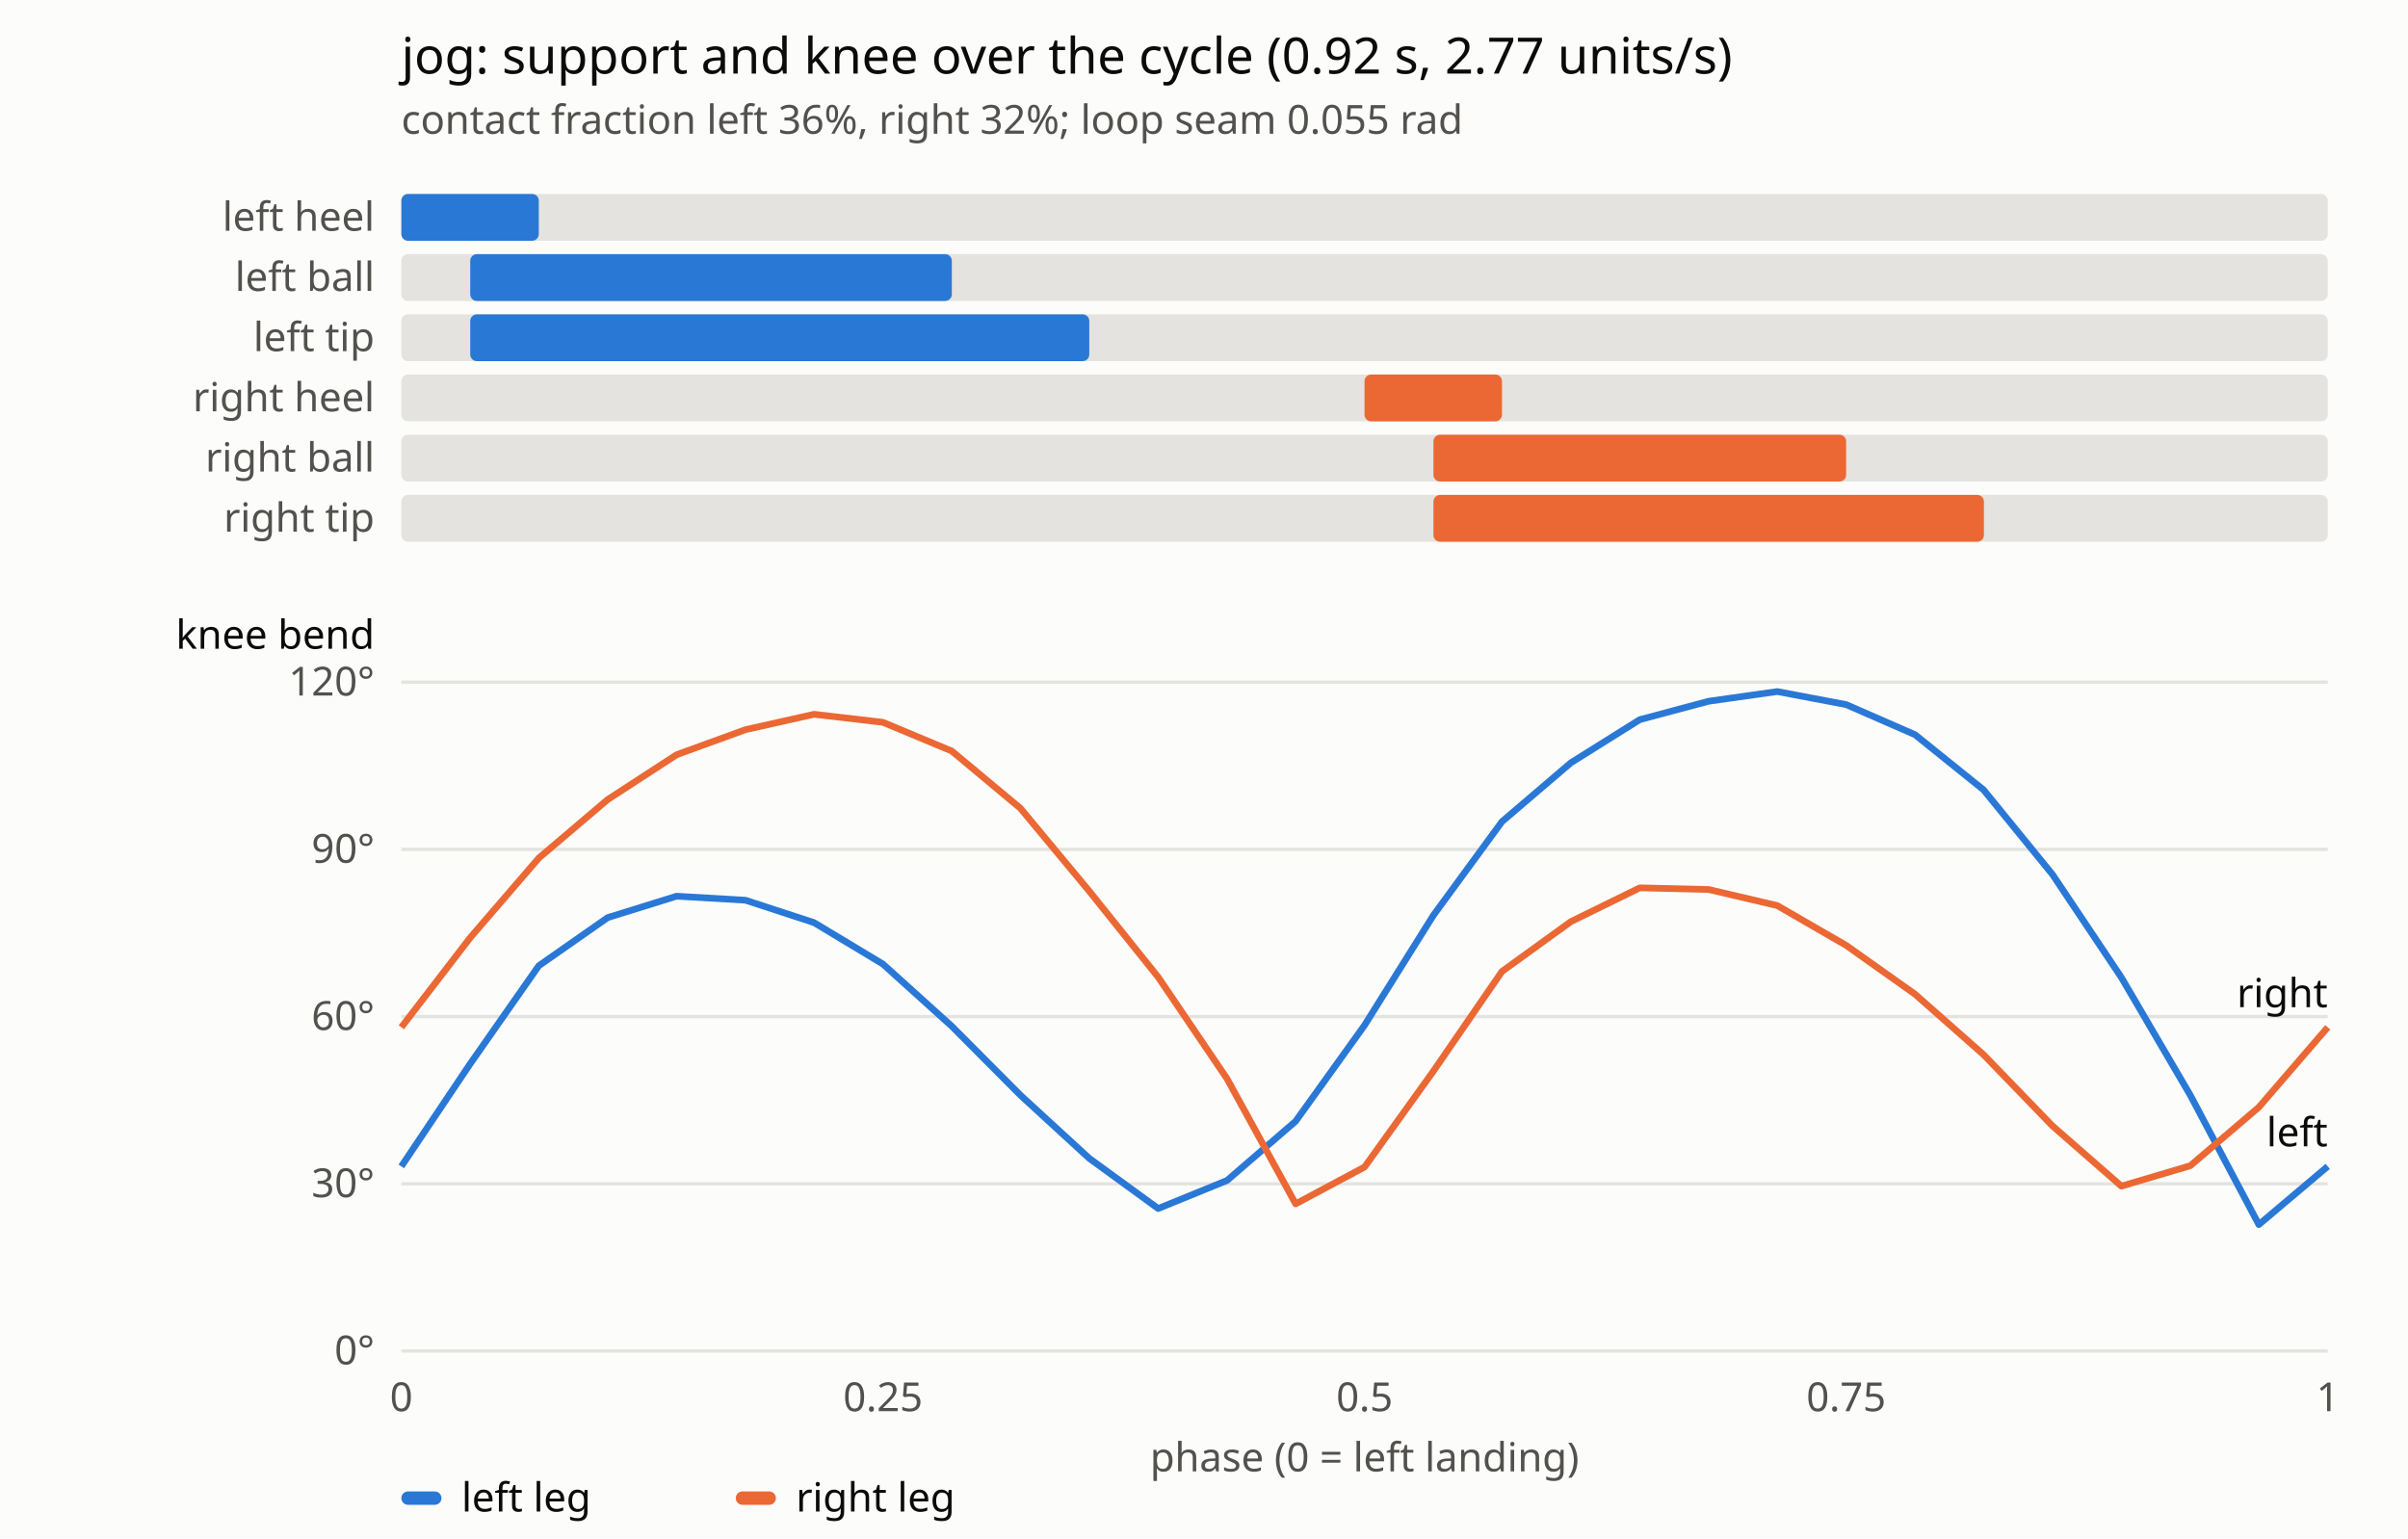
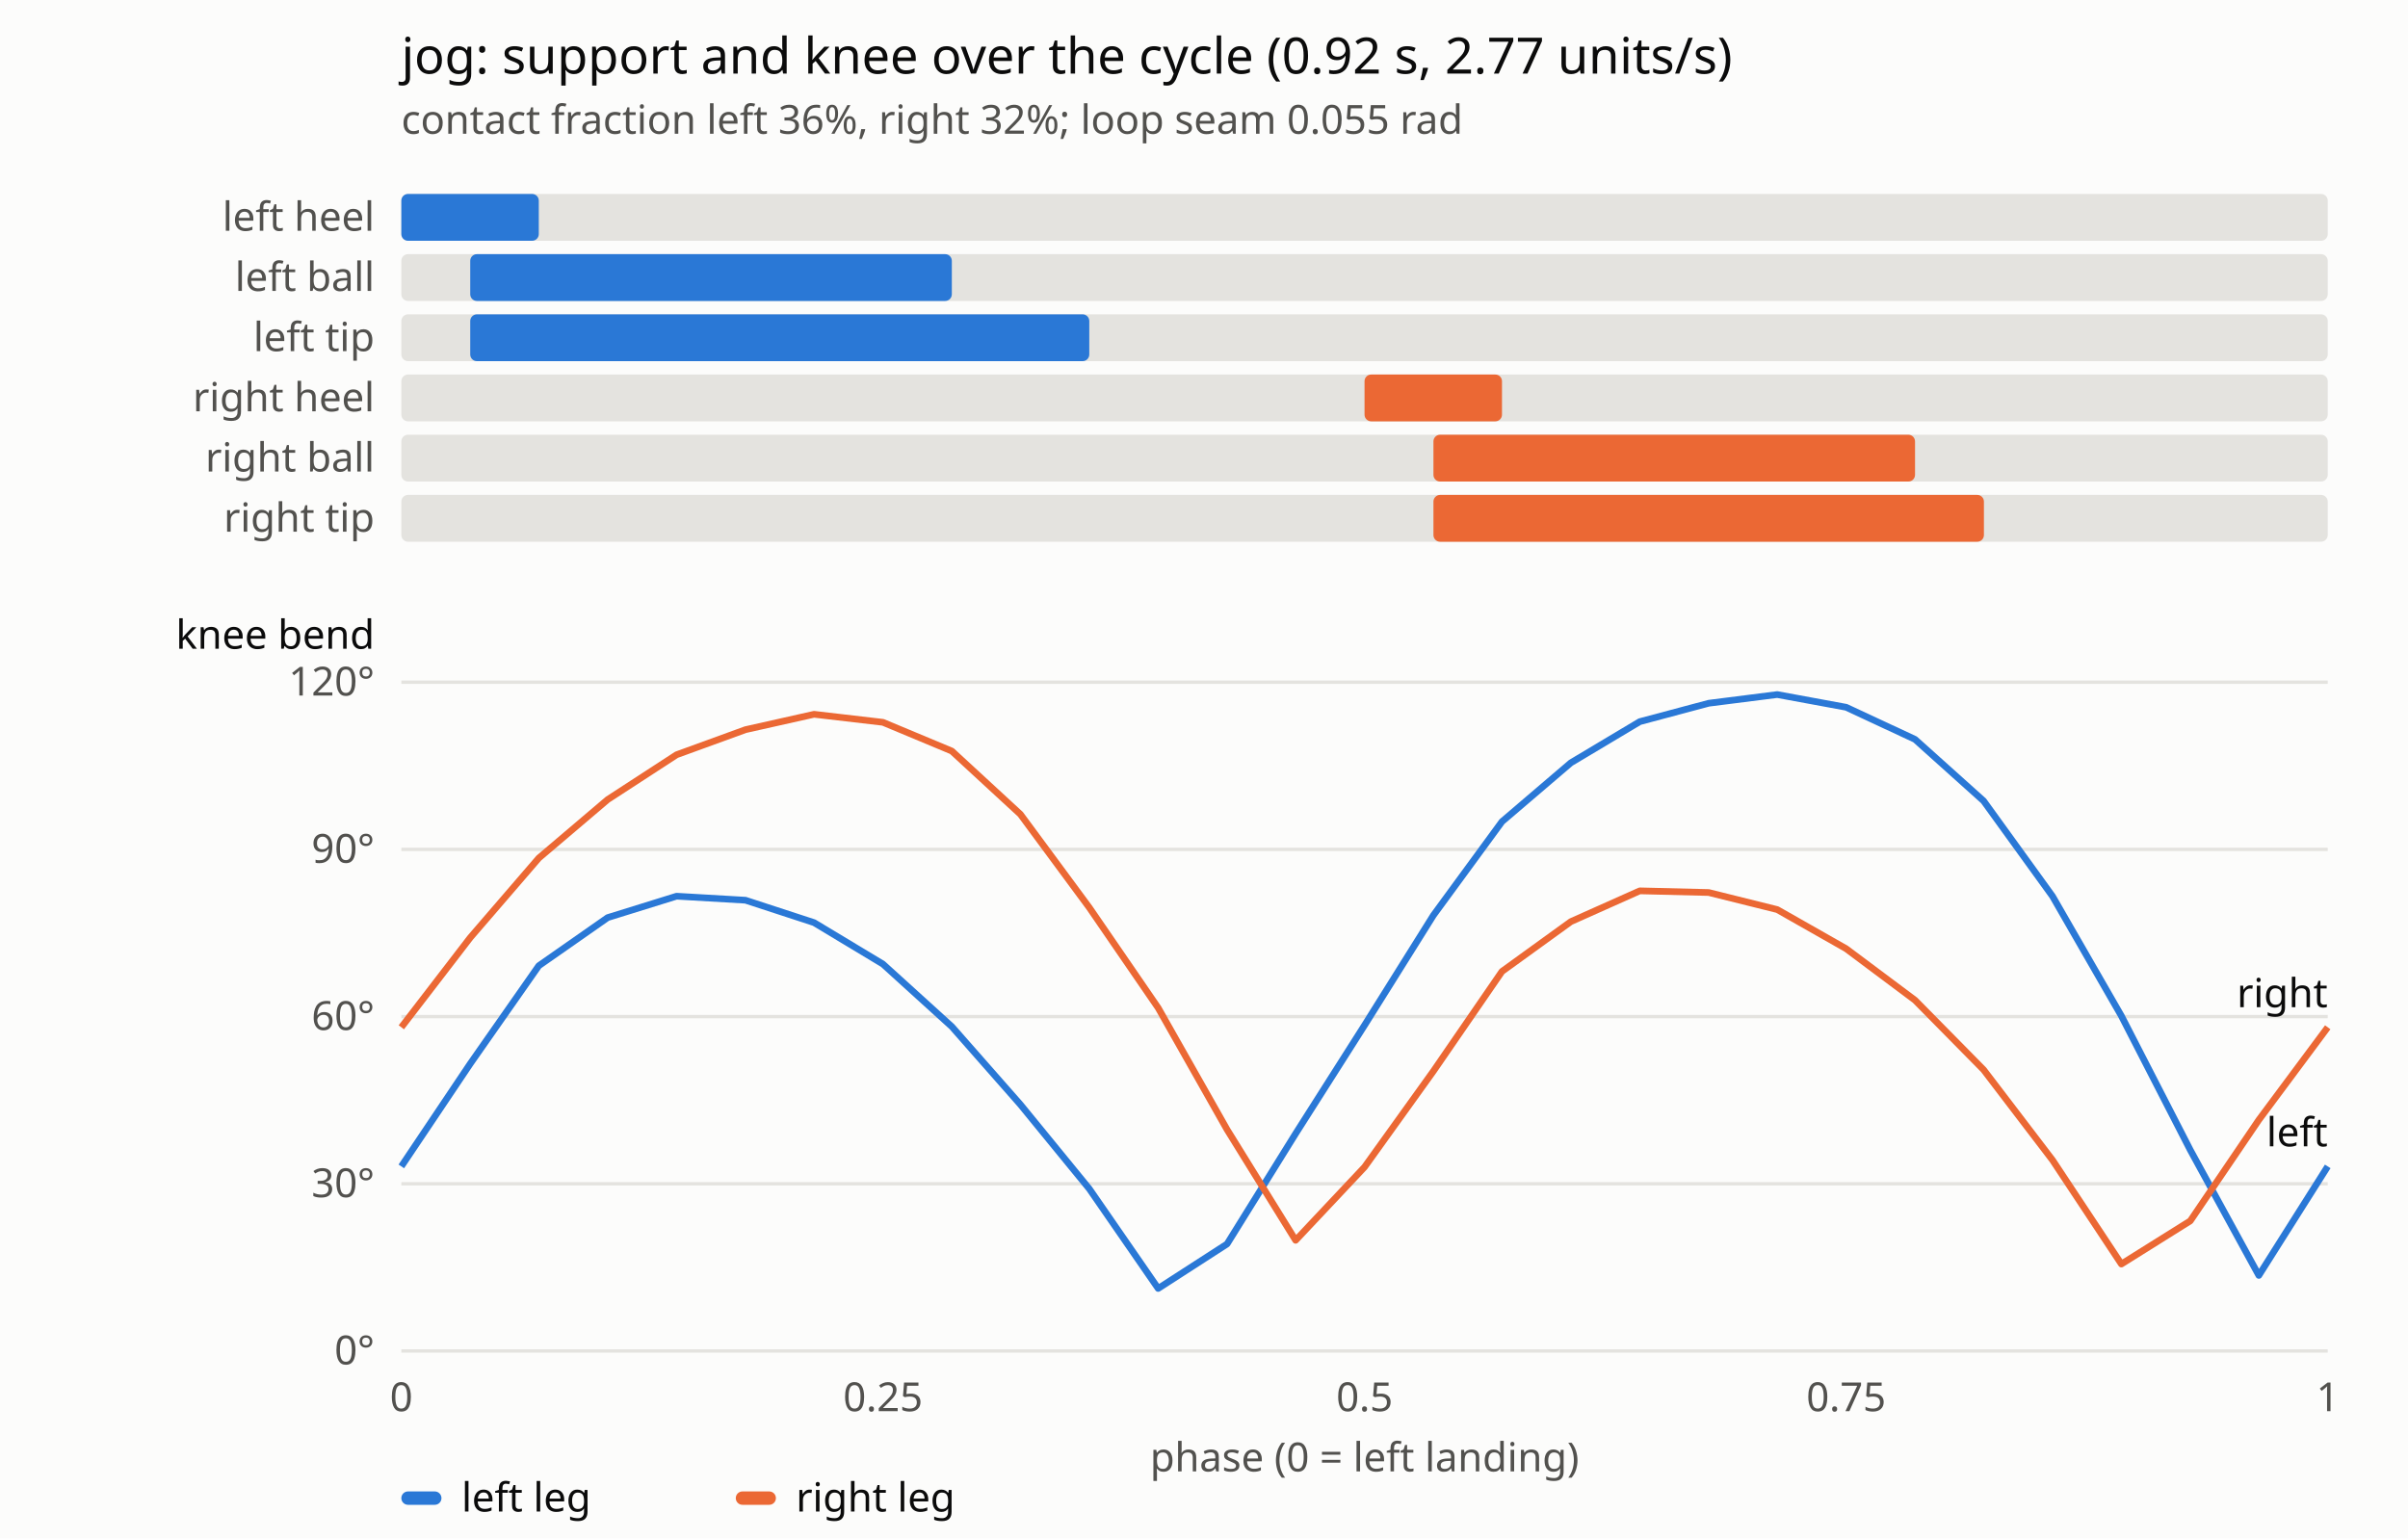
<svg xmlns="http://www.w3.org/2000/svg" width="720" height="460" viewBox="0 0 720 460" font-family="sans-serif" font-size="12">
  <rect width="720" height="460" fill="#fcfcfb" />
  <text x="120" y="22" font-size="15" fill="#0b0b0b">jog: support and knee over the cycle (0.92 s, 2.77 units/s)</text>
  <text x="120" y="40" fill="#52514e">contact fraction left 36%, right 32%; loop seam 0.055 rad</text>
  <text x="112" y="69" text-anchor="end" fill="#52514e">left heel</text>
  <rect x="120" y="58" width="576" height="14" fill="#e4e3df" rx="2" />
  <rect x="120.0" y="58" width="41.1" height="14" fill="#2a78d6" rx="2" />
  <text x="112" y="87" text-anchor="end" fill="#52514e">left ball</text>
  <rect x="120" y="76" width="576" height="14" fill="#e4e3df" rx="2" />
  <rect x="140.6" y="76" width="144.0" height="14" fill="#2a78d6" rx="2" />
  <text x="112" y="105" text-anchor="end" fill="#52514e">left tip</text>
  <rect x="120" y="94" width="576" height="14" fill="#e4e3df" rx="2" />
  <rect x="140.6" y="94" width="185.1" height="14" fill="#2a78d6" rx="2" />
  <text x="112" y="123" text-anchor="end" fill="#52514e">right heel</text>
  <rect x="120" y="112" width="576" height="14" fill="#e4e3df" rx="2" />
  <rect x="408.0" y="112" width="41.1" height="14" fill="#eb6834" rx="2" />
  <text x="112" y="141" text-anchor="end" fill="#52514e">right ball</text>
  <rect x="120" y="130" width="576" height="14" fill="#e4e3df" rx="2" />
-   <rect x="428.6" y="130" width="123.4" height="14" fill="#eb6834" rx="2" />
+   <rect x="428.6" y="130" width="144.0" height="14" fill="#eb6834" rx="2" />
  <text x="112" y="159" text-anchor="end" fill="#52514e">right tip</text>
  <rect x="120" y="148" width="576" height="14" fill="#e4e3df" rx="2" />
  <rect x="428.6" y="148" width="164.6" height="14" fill="#eb6834" rx="2" />
  <line x1="120" x2="696" y1="404.0" y2="404.0" stroke="#e4e3df" />
  <text x="112" y="408.0" text-anchor="end" fill="#52514e">0°</text>
  <line x1="120" x2="696" y1="354.0" y2="354.0" stroke="#e4e3df" />
  <text x="112" y="358.0" text-anchor="end" fill="#52514e">30°</text>
  <line x1="120" x2="696" y1="304.0" y2="304.0" stroke="#e4e3df" />
  <text x="112" y="308.0" text-anchor="end" fill="#52514e">60°</text>
  <line x1="120" x2="696" y1="254.0" y2="254.0" stroke="#e4e3df" />
  <text x="112" y="258.0" text-anchor="end" fill="#52514e">90°</text>
  <line x1="120" x2="696" y1="204.0" y2="204.0" stroke="#e4e3df" />
  <text x="112" y="208.0" text-anchor="end" fill="#52514e">120°</text>
  <text x="112" y="194" text-anchor="end" fill="#0b0b0b">knee bend</text>
-   <polyline points="120.0,348.8 140.6,318.1 161.1,288.8 181.7,274.4 202.3,268.0 222.9,269.2 243.4,275.9 264.0,288.3 284.6,306.9 305.1,327.5 325.7,346.4 346.3,361.4 366.9,353.0 387.4,335.3 408.0,306.6 428.6,273.7 449.1,245.7 469.7,228.1 490.3,215.2 510.9,209.7 531.4,206.8 552.0,210.7 572.6,219.7 593.1,236.2 613.7,261.5 634.3,292.3 654.9,327.5 675.4,366.2 696.0,348.8" fill="none" stroke="#2a78d6" stroke-width="2" stroke-linejoin="round" />
+   <polyline points="120.0,348.8 140.6,318.1 161.1,288.8 181.7,274.4 202.3,268.0 222.9,269.2 243.4,275.9 264.0,288.3 284.6,307.0 305.1,330.3 325.7,355.5 346.3,385.3 366.9,372.0 387.4,339.0 408.0,306.6 428.6,273.7 449.1,245.7 469.7,228.1 490.3,215.8 510.9,210.3 531.4,207.7 552.0,211.5 572.6,221.1 593.1,239.5 613.7,268.0 634.3,303.8 654.9,343.9 675.4,381.4 696.0,348.8" fill="none" stroke="#2a78d6" stroke-width="2" stroke-linejoin="round" />
  <text x="696" y="342.8" text-anchor="end" fill="#0b0b0b">left</text>
-   <polyline points="120.0,307.2 140.6,280.4 161.1,256.6 181.7,239.1 202.3,225.7 222.9,218.2 243.4,213.6 264.0,216.0 284.6,224.6 305.1,241.7 325.7,266.5 346.3,292.2 366.9,322.6 387.4,360.0 408.0,349.0 428.6,320.3 449.1,290.5 469.7,275.6 490.3,265.5 510.9,266.0 531.4,270.8 552.0,282.7 572.6,297.3 593.1,315.4 613.7,336.7 634.3,354.7 654.9,348.6 675.4,331.1 696.0,307.2" fill="none" stroke="#eb6834" stroke-width="2" stroke-linejoin="round" />
+   <polyline points="120.0,307.2 140.6,280.4 161.1,256.6 181.7,239.1 202.3,225.7 222.9,218.2 243.4,213.6 264.0,216.0 284.6,224.6 305.1,243.5 325.7,271.4 346.3,301.4 366.9,337.8 387.4,370.9 408.0,349.0 428.6,320.3 449.1,290.5 469.7,275.6 490.3,266.4 510.9,266.9 531.4,272.0 552.0,283.7 572.6,299.1 593.1,319.9 613.7,346.9 634.3,378.0 654.9,365.1 675.4,334.9 696.0,307.2" fill="none" stroke="#eb6834" stroke-width="2" stroke-linejoin="round" />
  <text x="696" y="301.2" text-anchor="end" fill="#0b0b0b">right</text>
  <text x="120.0" y="422" text-anchor="middle" fill="#52514e">0</text>
  <text x="264.0" y="422" text-anchor="middle" fill="#52514e">0.25</text>
  <text x="408.0" y="422" text-anchor="middle" fill="#52514e">0.5</text>
  <text x="552.0" y="422" text-anchor="middle" fill="#52514e">0.75</text>
  <text x="696.0" y="422" text-anchor="middle" fill="#52514e">1</text>
  <text x="408.0" y="440" text-anchor="middle" fill="#52514e">phase (0 = left landing)</text>
  <rect x="120" y="446" width="12" height="4" fill="#2a78d6" rx="2" />
  <text x="138" y="452" fill="#0b0b0b">left leg</text>
  <rect x="220" y="446" width="12" height="4" fill="#eb6834" rx="2" />
  <text x="238" y="452" fill="#0b0b0b">right leg</text>
</svg>
